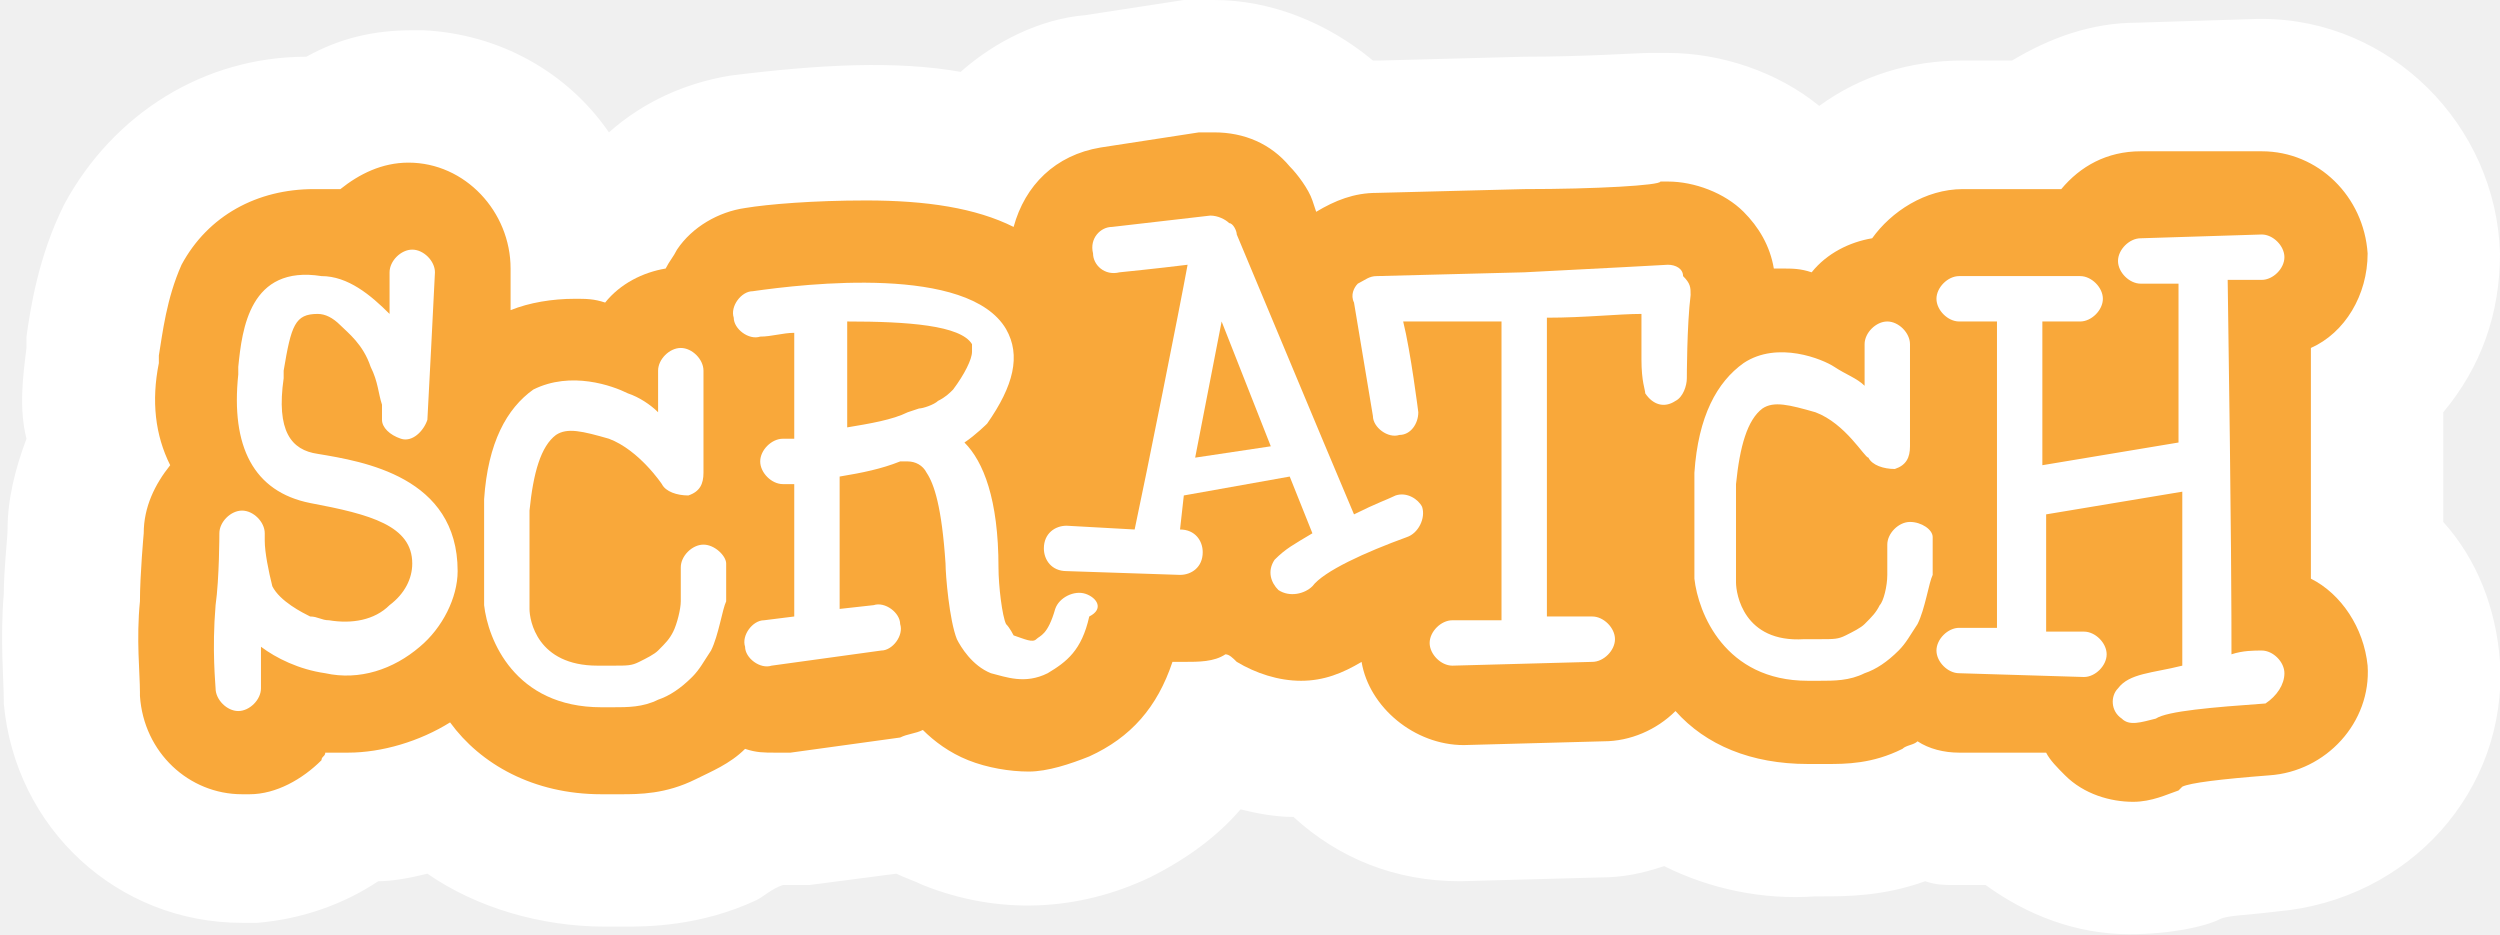
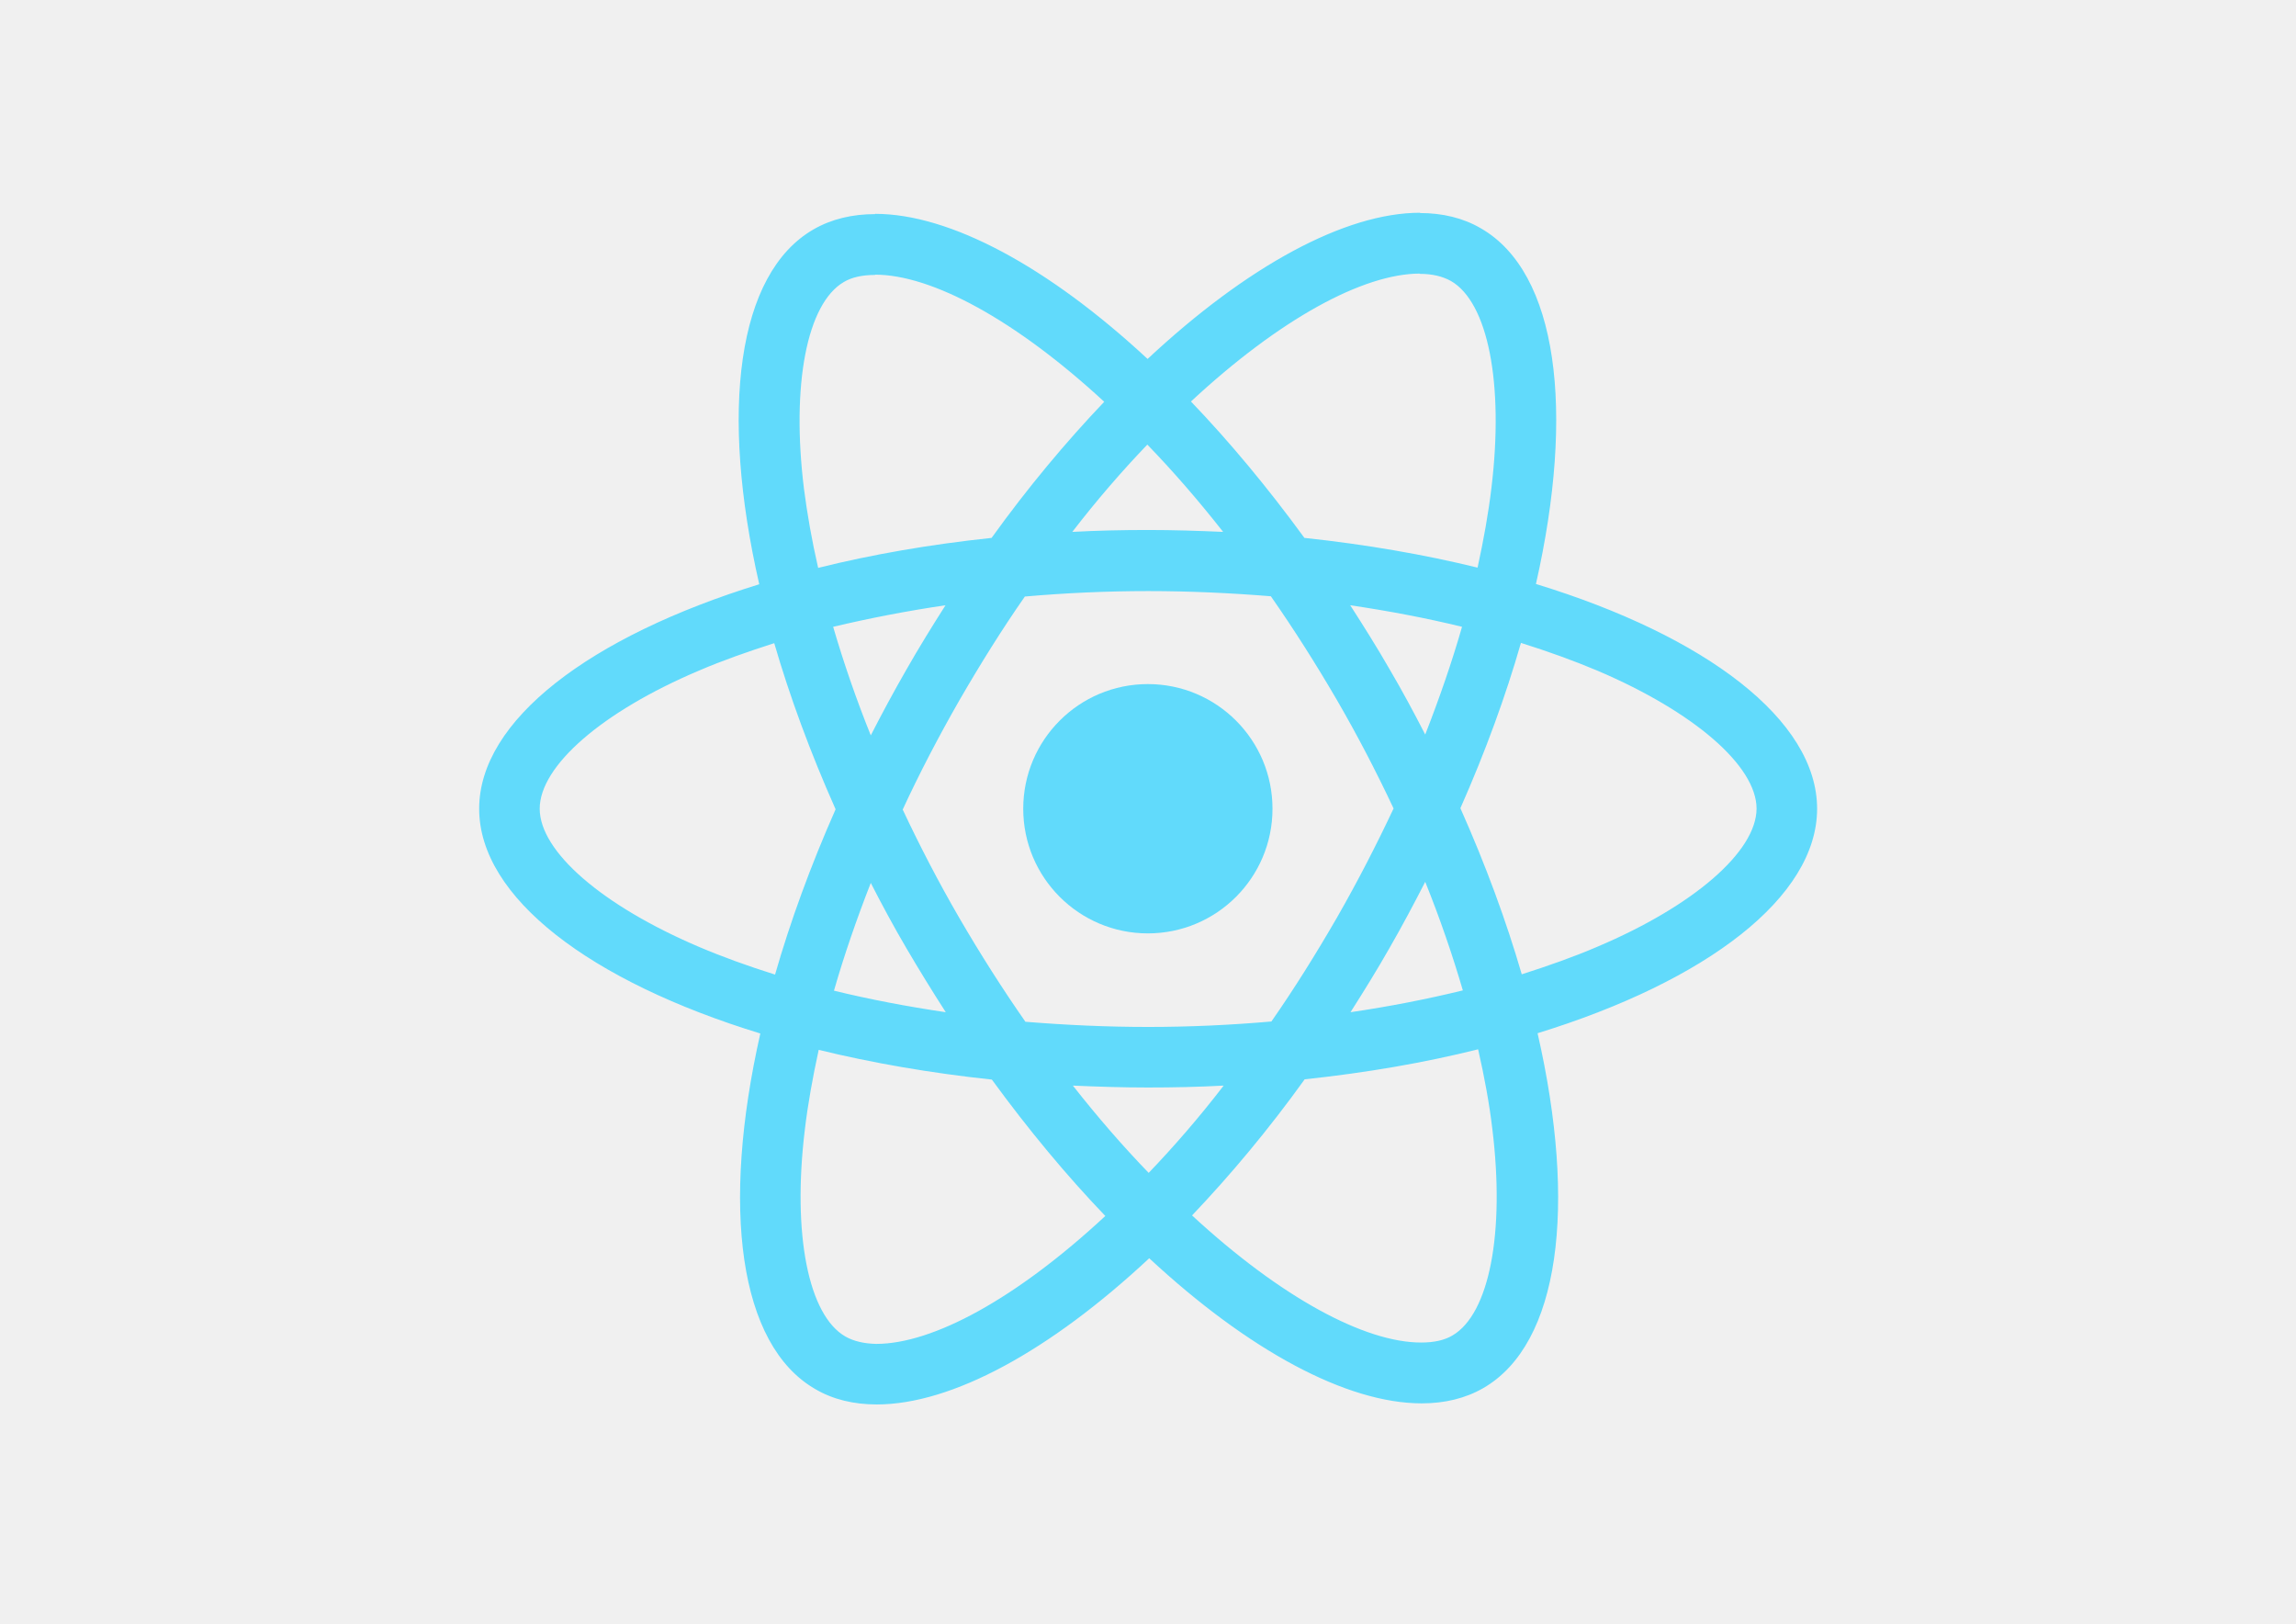
- <svg xmlns="http://www.w3.org/2000/svg" id="Layer_1" viewBox="0 0 66.1 24.7">
-   <style>.st0{fill:#fff}.st1{fill:#f9a83a}</style>
-   <switch>
-     <g>
-       <g>
-         <g>
-           <path d="M60.2 24.1c-.8.1-1.3.1-1.5.2-.4.2-1.3.4-2.4.4-1.4 0-2.7-.5-3.8-1.3h-.8c-.3 0-.5 0-.8-.1-1.1.4-2.1.4-2.7.4H48c-1.4.1-2.8-.2-4-.8-.6.2-1.1.3-1.7.3l-3.7.1c-1.7 0-3.2-.6-4.4-1.7-.5 0-1-.1-1.4-.2-.6.7-1.4 1.3-2.4 1.8-1.9.9-4 1-6 .2-.2-.1-.5-.2-.7-.3l-2.3.3h-.7c-.3.1-.5.3-.7.4-1.5.7-2.9.7-3.5.7H16c-1.7 0-3.4-.5-4.7-1.4-.4.1-.9.2-1.3.2-.9.6-2 1-3.2 1.1h-.4c-3.3 0-6-2.5-6.3-5.8v-.1c0-.5-.1-1.6 0-2.8 0-.6.1-1.5.1-1.7 0-.8.2-1.6.5-2.4-.2-.8-.1-1.6 0-2.4v-.3c.1-.7.3-2.1 1-3.5C3 3 5.4 1.5 8.1 1.5 9 1 9.9.8 10.9.8h.3c2 .1 3.8 1.1 4.9 2.7.9-.8 2-1.3 3.2-1.5 2.4-.3 4.4-.4 6.1-.1.9-.8 2.1-1.4 3.3-1.5l2.6-.4h.8c1.5 0 3 .6 4.2 1.6h.2l3.8-.1c1.6 0 3-.1 3.3-.1h.5c1.4 0 2.9.5 4 1.4 1.1-.8 2.4-1.2 3.8-1.2h1.3c1-.6 2.1-1 3.3-1l3.2-.1h.1c3.4 0 6.2 2.8 6.3 6.2 0 1.6-.5 3-1.5 4.2v2.9c.9 1 1.4 2.3 1.5 3.7.2 3.4-2.4 6.3-5.9 6.6z" class="st0" />
-         </g>
-         <path d="M60 20.5c-1.3.1-2.1.2-2.3.3l-.1.1c-.3.1-.7.3-1.2.3-.6 0-1.3-.2-1.8-.7-.2-.2-.4-.4-.5-.6h-2.3c-.4 0-.8-.1-1.1-.3-.1.1-.3.1-.4.2-.8.4-1.5.4-2 .4h-.5c-1.5 0-2.7-.5-3.5-1.4-.5.5-1.2.8-1.9.8l-3.7.1c-1.3 0-2.5-1-2.7-2.2-.5.3-1 .5-1.6.5-.6 0-1.2-.2-1.7-.5-.1-.1-.2-.2-.3-.2-.3.2-.7.2-1.1.2H31c-.4 1.2-1.1 2-2.2 2.5-.5.2-1.1.4-1.6.4s-1.1-.1-1.6-.3c-.5-.2-.9-.5-1.2-.8-.2.1-.4.1-.6.2l-2.9.4h-.4c-.3 0-.5 0-.8-.1-.4.4-.9.6-1.3.8-.8.4-1.5.4-2 .4h-.5c-1.8 0-3.2-.8-4-1.9-.8.5-1.8.8-2.7.8h-.6c0 .1-.1.1-.1.2-.5.5-1.2.9-1.9.9h-.2c-1.4 0-2.6-1.1-2.7-2.6v-.1c0-.5-.1-1.4 0-2.4 0-.7.1-1.8.1-1.8 0-.7.3-1.3.7-1.8-.4-.8-.5-1.7-.3-2.7v-.2c.1-.6.2-1.5.6-2.4.7-1.3 2-2 3.5-2H9c.5-.4 1.1-.7 1.8-.7 1.5 0 2.7 1.3 2.7 2.8v1.1c.5-.2 1.1-.3 1.7-.3.3 0 .5 0 .8.1.4-.5 1-.8 1.6-.9.1-.2.2-.3.3-.5.4-.6 1.1-1 1.8-1.1.6-.1 1.8-.2 3.2-.2 1.6 0 2.9.2 3.9.7.3-1.1 1.1-1.9 2.3-2.1l2.6-.4h.4c.8 0 1.5.3 2 .9.2.2.5.6.6.9l.1.3c.5-.3 1-.5 1.6-.5l3.9-.1c1.9 0 3.6-.1 3.6-.2h.2c.7 0 1.5.3 2 .8.4.4.7.9.8 1.5h.2c.3 0 .5 0 .8.1.4-.5 1-.8 1.6-.9.5-.7 1.4-1.3 2.4-1.3h2.6c.5-.6 1.2-1 2.1-1h3.2c1.5 0 2.7 1.2 2.8 2.7 0 1.1-.6 2.1-1.5 2.5v6.1c.8.4 1.4 1.3 1.5 2.3.1 1.5-1.1 2.8-2.6 2.9z" class="st1" />
-         <path d="M32.3 8.5l-.7 3.6 2-.3z" class="st1" />
-         <path d="M8.4 12c-.7-.1-1.1-.6-.9-2v-.2c.2-1.2.3-1.5.9-1.5.2 0 .4.1.6.3.2.2.6.5.8 1.1.2.4.2.7.3 1v.4c0 .2.2.4.5.5.3.1.6-.2.7-.5 0 0 .2-3.8.2-3.9 0-.3-.3-.6-.6-.6s-.6.3-.6.6v1.1c-.5-.5-1.1-1-1.8-1C6.6 7 6.4 8.7 6.3 9.7v.2c-.2 1.9.4 3.1 1.9 3.4 1.6.3 2.7.6 2.7 1.6 0 .4-.2.8-.6 1.1-.4.4-1 .5-1.6.4-.2 0-.3-.1-.5-.1-.2-.1-.8-.4-1-.8-.1-.4-.2-.9-.2-1.2v-.2c0-.3-.3-.6-.6-.6s-.6.3-.6.6c0 0 0 1.2-.1 1.9-.1 1.2 0 2.1 0 2.2 0 .3.3.6.6.6s.6-.3.6-.6v-1.1c.4.3 1 .6 1.7.7.9.2 1.8-.1 2.5-.7.6-.5 1-1.3 1-2 0-2.5-2.5-2.9-3.7-3.1M25.2 10.3c-.1.1-.2.2-.4.3-.1.1-.4.2-.5.2l-.3.1c-.4.2-1 .3-1.6.4V8.5c1.6 0 3 .1 3.3.6v.2c0 .2-.2.6-.5 1m3.5 5.4c-.3-.1-.7.1-.8.4-.2.7-.4.7-.5.8-.1.1-.3 0-.6-.1 0 0-.1-.2-.2-.3-.1-.2-.2-1-.2-1.5 0-1.8-.4-2.8-.9-3.3.3-.2.6-.5.6-.5.7-1 .9-1.8.5-2.5-1-1.7-5.3-1.2-6.7-1-.3 0-.6.4-.5.7 0 .3.4.6.7.5.3 0 .6-.1.9-.1v2.8h-.3c-.3 0-.6.3-.6.6s.3.6.6.6h.3v3.5l-.8.1c-.3 0-.6.4-.5.7 0 .3.4.6.7.5l2.9-.4c.3 0 .6-.4.5-.7 0-.3-.4-.6-.7-.5l-.9.1v-3.5c.6-.1 1.1-.2 1.6-.4h.2c.2 0 .4.1.5.3.2.3.4.9.5 2.4 0 .3.1 1.5.3 2 .1.2.4.7.9.9.4.1.9.3 1.5 0 .5-.3.9-.6 1.1-1.5.4-.2.2-.5-.1-.6M50.5 13.8c-.3 0-.6.3-.6.6v.8c0 .3-.1.7-.2.8-.1.2-.2.3-.4.5-.1.1-.3.2-.5.3-.2.1-.3.1-.7.1h-.4c-1.6.1-1.8-1.2-1.8-1.5v-2.6c.1-1 .3-1.7.7-2 .3-.2.7-.1 1.4.1.8.3 1.3 1.2 1.4 1.2.1.2.4.3.7.3.3-.1.4-.3.4-.6V9.1c0-.3-.3-.6-.6-.6s-.6.3-.6.6v1.1c-.2-.2-.5-.3-.8-.5-.3-.2-1.5-.7-2.4-.1-.7.5-1.2 1.4-1.3 2.9v2.8c.1.9.8 2.7 3 2.7h.3c.4 0 .8 0 1.2-.2.3-.1.6-.3.9-.6.2-.2.3-.4.5-.7.2-.4.3-1.1.4-1.3v-1c0-.2-.3-.4-.6-.4M60.4 17.8c0-.3-.3-.6-.6-.6-.2 0-.5 0-.8.1 0-1 0-3.1-.1-9.9h.9c.3 0 .6-.3.6-.6s-.3-.6-.6-.6l-3.2.1c-.3 0-.6.3-.6.6s.3.6.6.6h1v4.2l-3.6.6V8.5h1c.3 0 .6-.3.6-.6s-.3-.6-.6-.6h-3.2c-.3 0-.6.3-.6.6s.3.6.6.6h1v8.1h-1c-.3 0-.6.3-.6.6s.3.6.6.6l3.3.1c.3 0 .6-.3.6-.6s-.3-.6-.6-.6h-1v-3.1l3.6-.6v4.6c-.8.2-1.4.2-1.7.6-.2.2-.2.6.1.8.2.2.5.1.9 0 .3-.2 1.5-.3 2.9-.4.3-.2.5-.5.5-.8" class="st0" />
-         <path d="M31.6 12.1l.7-3.6 1.3 3.3-2 .3zm5.3 1c-.2.1-.5.2-1.1.5l-.8-1.9-2.3-5.5c0-.1-.1-.3-.2-.3-.1-.1-.3-.2-.5-.2l-2.6.3c-.3 0-.6.3-.5.7 0 .3.3.6.7.5 0 0 1-.1 1.8-.2-.2 1.1-1.1 5.6-1.4 7l-1.8-.1c-.3 0-.6.2-.6.6 0 .3.2.6.6.6l3 .1c.3 0 .6-.2.6-.6 0-.3-.2-.6-.6-.6l.1-.9 2.8-.5.6 1.5c-.5.3-.7.4-1 .7-.2.3-.1.6.1.8.3.2.7.1.9-.1.3-.4 1.4-.9 2.5-1.3.3-.1.5-.5.4-.8-.1-.2-.4-.4-.7-.3" class="st0" />
-         <path d="M44.1 7s-1.8.1-3.8.2l-3.9.1c-.2 0-.3.1-.5.2-.1.1-.2.3-.1.5l.5 3c0 .3.4.6.7.5.3 0 .5-.3.5-.6 0 0-.2-1.6-.4-2.4h2.6v7.9h-1.3c-.3 0-.6.3-.6.6s.3.6.6.6l3.7-.1c.3 0 .6-.3.6-.6s-.3-.6-.6-.6h-1.2V8.4c1 0 1.9-.1 2.5-.1v1.2c0 .6.1.8.1.9.2.3.5.4.8.2.2-.1.3-.4.3-.6 0 0 0-1.4.1-2.2 0-.2 0-.3-.2-.5 0-.2-.2-.3-.4-.3M18.6 14.4c-.3 0-.6.3-.6.6V15.9c0 .2-.1.6-.2.8-.1.2-.2.3-.4.5-.1.1-.3.2-.5.3-.2.1-.3.1-.7.1h-.4c-1.6 0-1.8-1.2-1.8-1.5v-2.6c.1-1 .3-1.7.7-2 .3-.2.7-.1 1.4.1.8.3 1.4 1.2 1.4 1.2.1.2.4.3.7.3.3-.1.4-.3.4-.6V9.8c0-.3-.3-.6-.6-.6s-.6.3-.6.6v1.1c-.2-.2-.5-.4-.8-.5-.4-.2-1.5-.6-2.5-.1-.7.5-1.2 1.4-1.3 2.9V16c.1.9.8 2.7 3.1 2.7h.3c.4 0 .8 0 1.2-.2.3-.1.6-.3.9-.6.2-.2.3-.4.5-.7.2-.4.3-1.1.4-1.3v-1c0-.2-.3-.5-.6-.5" class="st0" />
-       </g>
-     </g>
-   </switch>
+ <svg xmlns="http://www.w3.org/2000/svg" viewBox="0 0 841.9 595.3">
+   <g fill="#61DAFB">
+     <path d="M666.3 296.5c0-32.5-40.7-63.3-103.1-82.4 14.4-63.6 8-114.2-20.2-130.4-6.5-3.8-14.1-5.6-22.4-5.6v22.3c4.6 0 8.3.9 11.4 2.6 13.6 7.8 19.5 37.5 14.9 75.7-1.1 9.4-2.9 19.3-5.1 29.4-19.6-4.8-41-8.5-63.5-10.9-13.5-18.5-27.5-35.3-41.6-50 32.6-30.3 63.2-46.9 84-46.9V78c-27.5 0-63.5 19.6-99.9 53.6-36.4-33.8-72.4-53.2-99.9-53.2v22.3c20.7 0 51.4 16.5 84 46.6-14 14.7-28 31.4-41.3 49.9-22.6 2.4-44 6.1-63.6 11-2.3-10-4-19.7-5.2-29-4.7-38.2 1.1-67.9 14.6-75.8 3-1.8 6.9-2.6 11.5-2.6V78.5c-8.4 0-16 1.8-22.6 5.6-28.1 16.2-34.4 66.7-19.9 130.1-62.2 19.2-102.7 49.9-102.7 82.3 0 32.5 40.7 63.3 103.1 82.4-14.4 63.6-8 114.2 20.2 130.4 6.5 3.8 14.1 5.6 22.5 5.6 27.5 0 63.5-19.6 99.9-53.6 36.4 33.8 72.4 53.2 99.9 53.2 8.4 0 16-1.8 22.6-5.6 28.1-16.2 34.4-66.7 19.9-130.1 62-19.1 102.5-49.9 102.5-82.3zm-130.2-66.7c-3.7 12.9-8.3 26.2-13.5 39.5-4.1-8-8.4-16-13.1-24-4.6-8-9.5-15.8-14.4-23.4 14.2 2.1 27.9 4.7 41 7.9zm-45.8 106.5c-7.8 13.5-15.8 26.3-24.1 38.2-14.9 1.3-30 2-45.2 2-15.1 0-30.2-.7-45-1.9-8.3-11.9-16.4-24.6-24.2-38-7.6-13.1-14.5-26.4-20.8-39.8 6.2-13.4 13.2-26.8 20.7-39.9 7.8-13.5 15.8-26.3 24.1-38.2 14.9-1.3 30-2 45.2-2 15.1 0 30.2.7 45 1.9 8.3 11.9 16.4 24.6 24.2 38 7.6 13.1 14.5 26.4 20.8 39.8-6.3 13.4-13.2 26.8-20.7 39.9zm32.3-13c5.4 13.4 10 26.8 13.8 39.8-13.1 3.2-26.9 5.9-41.2 8 4.9-7.7 9.8-15.6 14.4-23.7 4.6-8 8.9-16.1 13-24.1zM421.2 430c-9.3-9.6-18.6-20.3-27.8-32 9 .4 18.2.7 27.5.7 9.4 0 18.7-.2 27.8-.7-9 11.7-18.3 22.4-27.5 32zm-74.4-58.9c-14.2-2.1-27.9-4.7-41-7.9 3.7-12.9 8.3-26.2 13.5-39.5 4.1 8 8.4 16 13.1 24 4.7 8 9.5 15.8 14.4 23.4zM420.7 163c9.3 9.6 18.6 20.3 27.8 32-9-.4-18.2-.7-27.5-.7-9.4 0-18.7.2-27.8.7 9-11.7 18.3-22.4 27.5-32zm-74 58.9c-4.9 7.7-9.8 15.6-14.4 23.7-4.6 8-8.9 16-13 24-5.4-13.4-10-26.8-13.8-39.8 13.1-3.1 26.9-5.8 41.2-7.9zm-90.5 125.2c-35.4-15.1-58.3-34.9-58.3-50.6 0-15.7 22.9-35.6 58.3-50.6 8.6-3.7 18-7 27.7-10.1 5.7 19.6 13.2 40 22.5 60.9-9.2 20.8-16.6 41.1-22.2 60.6-9.9-3.1-19.3-6.5-28-10.2zM310 490c-13.6-7.8-19.5-37.5-14.9-75.7 1.1-9.4 2.9-19.3 5.1-29.4 19.6 4.8 41 8.5 63.5 10.9 13.5 18.5 27.5 35.3 41.6 50-32.6 30.3-63.2 46.9-84 46.9-4.5-.1-8.3-1-11.3-2.7zm237.2-76.2c4.7 38.2-1.1 67.9-14.6 75.8-3 1.8-6.9 2.6-11.5 2.6-20.7 0-51.4-16.5-84-46.6 14-14.7 28-31.4 41.3-49.9 22.6-2.4 44-6.1 63.6-11 2.3 10.1 4.1 19.8 5.2 29.1zm38.5-66.7c-8.6 3.7-18 7-27.7 10.1-5.7-19.6-13.2-40-22.5-60.9 9.2-20.8 16.6-41.1 22.2-60.6 9.9 3.1 19.3 6.5 28.1 10.2 35.4 15.1 58.3 34.9 58.3 50.6-.1 15.7-23 35.6-58.4 50.6zM320.8 78.4z" />
+     <circle cx="420.9" cy="296.5" r="45.7" />
+     <path d="M520.5 78.1z" />
+   </g>
</svg>
